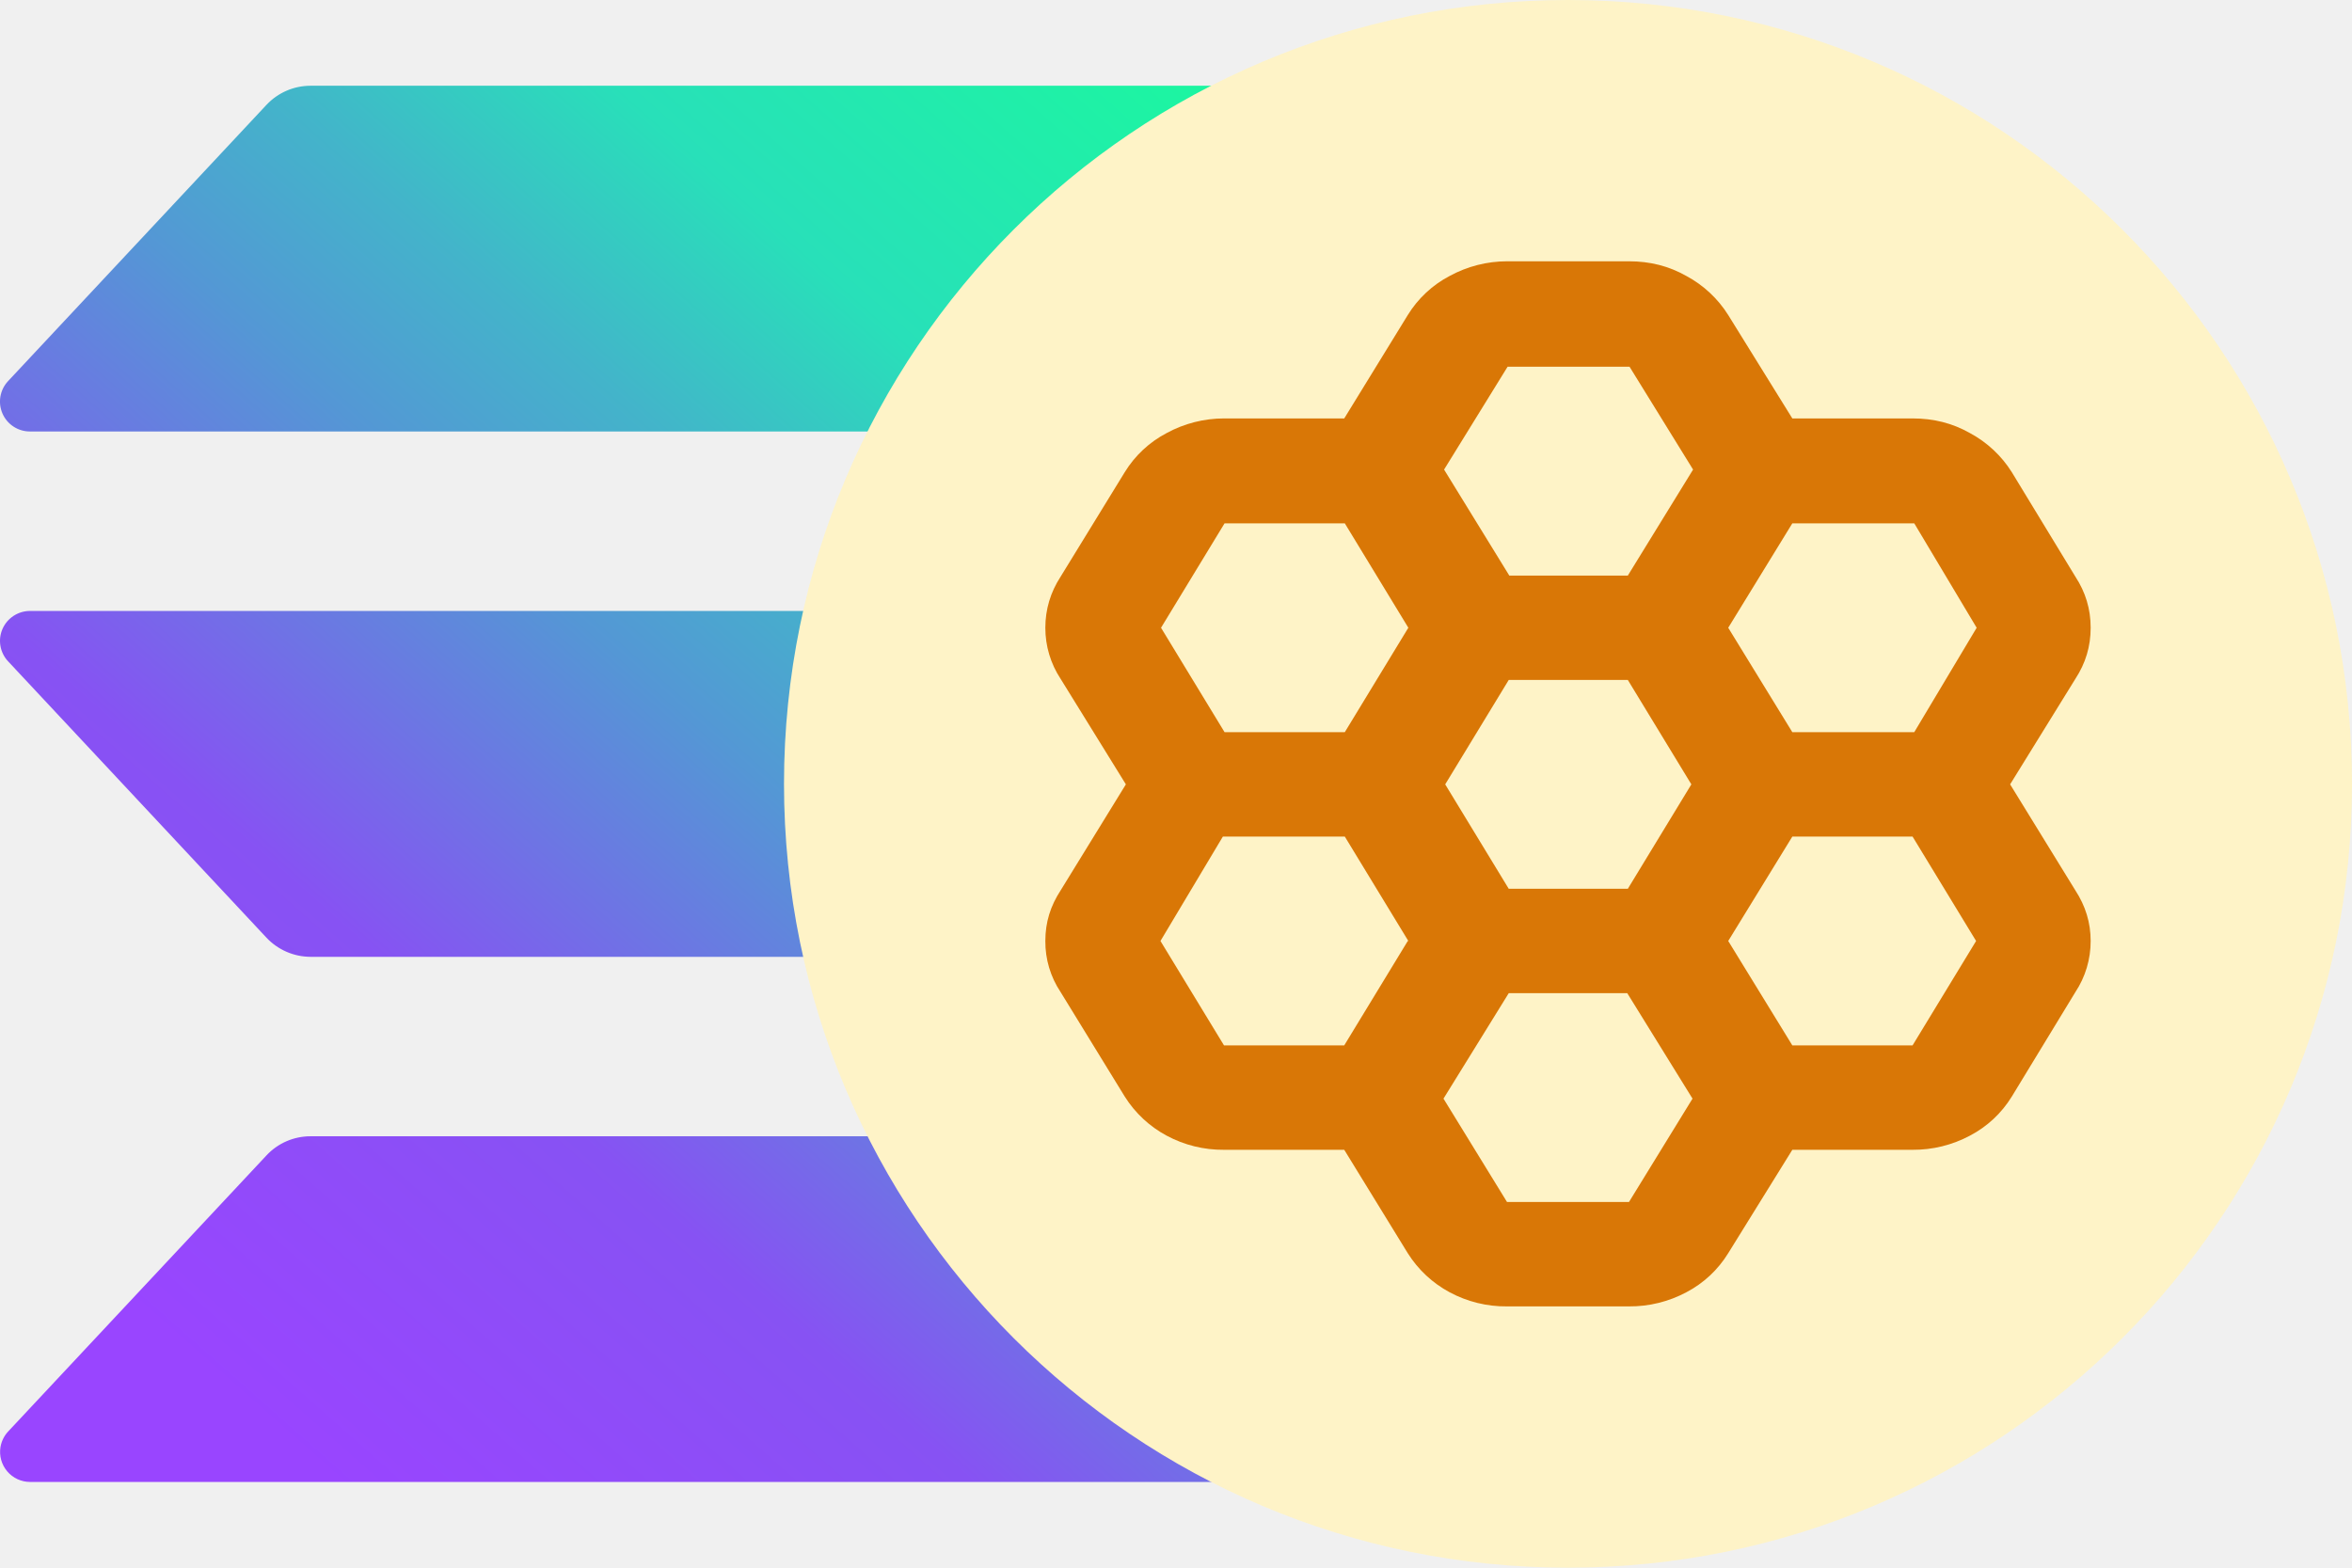
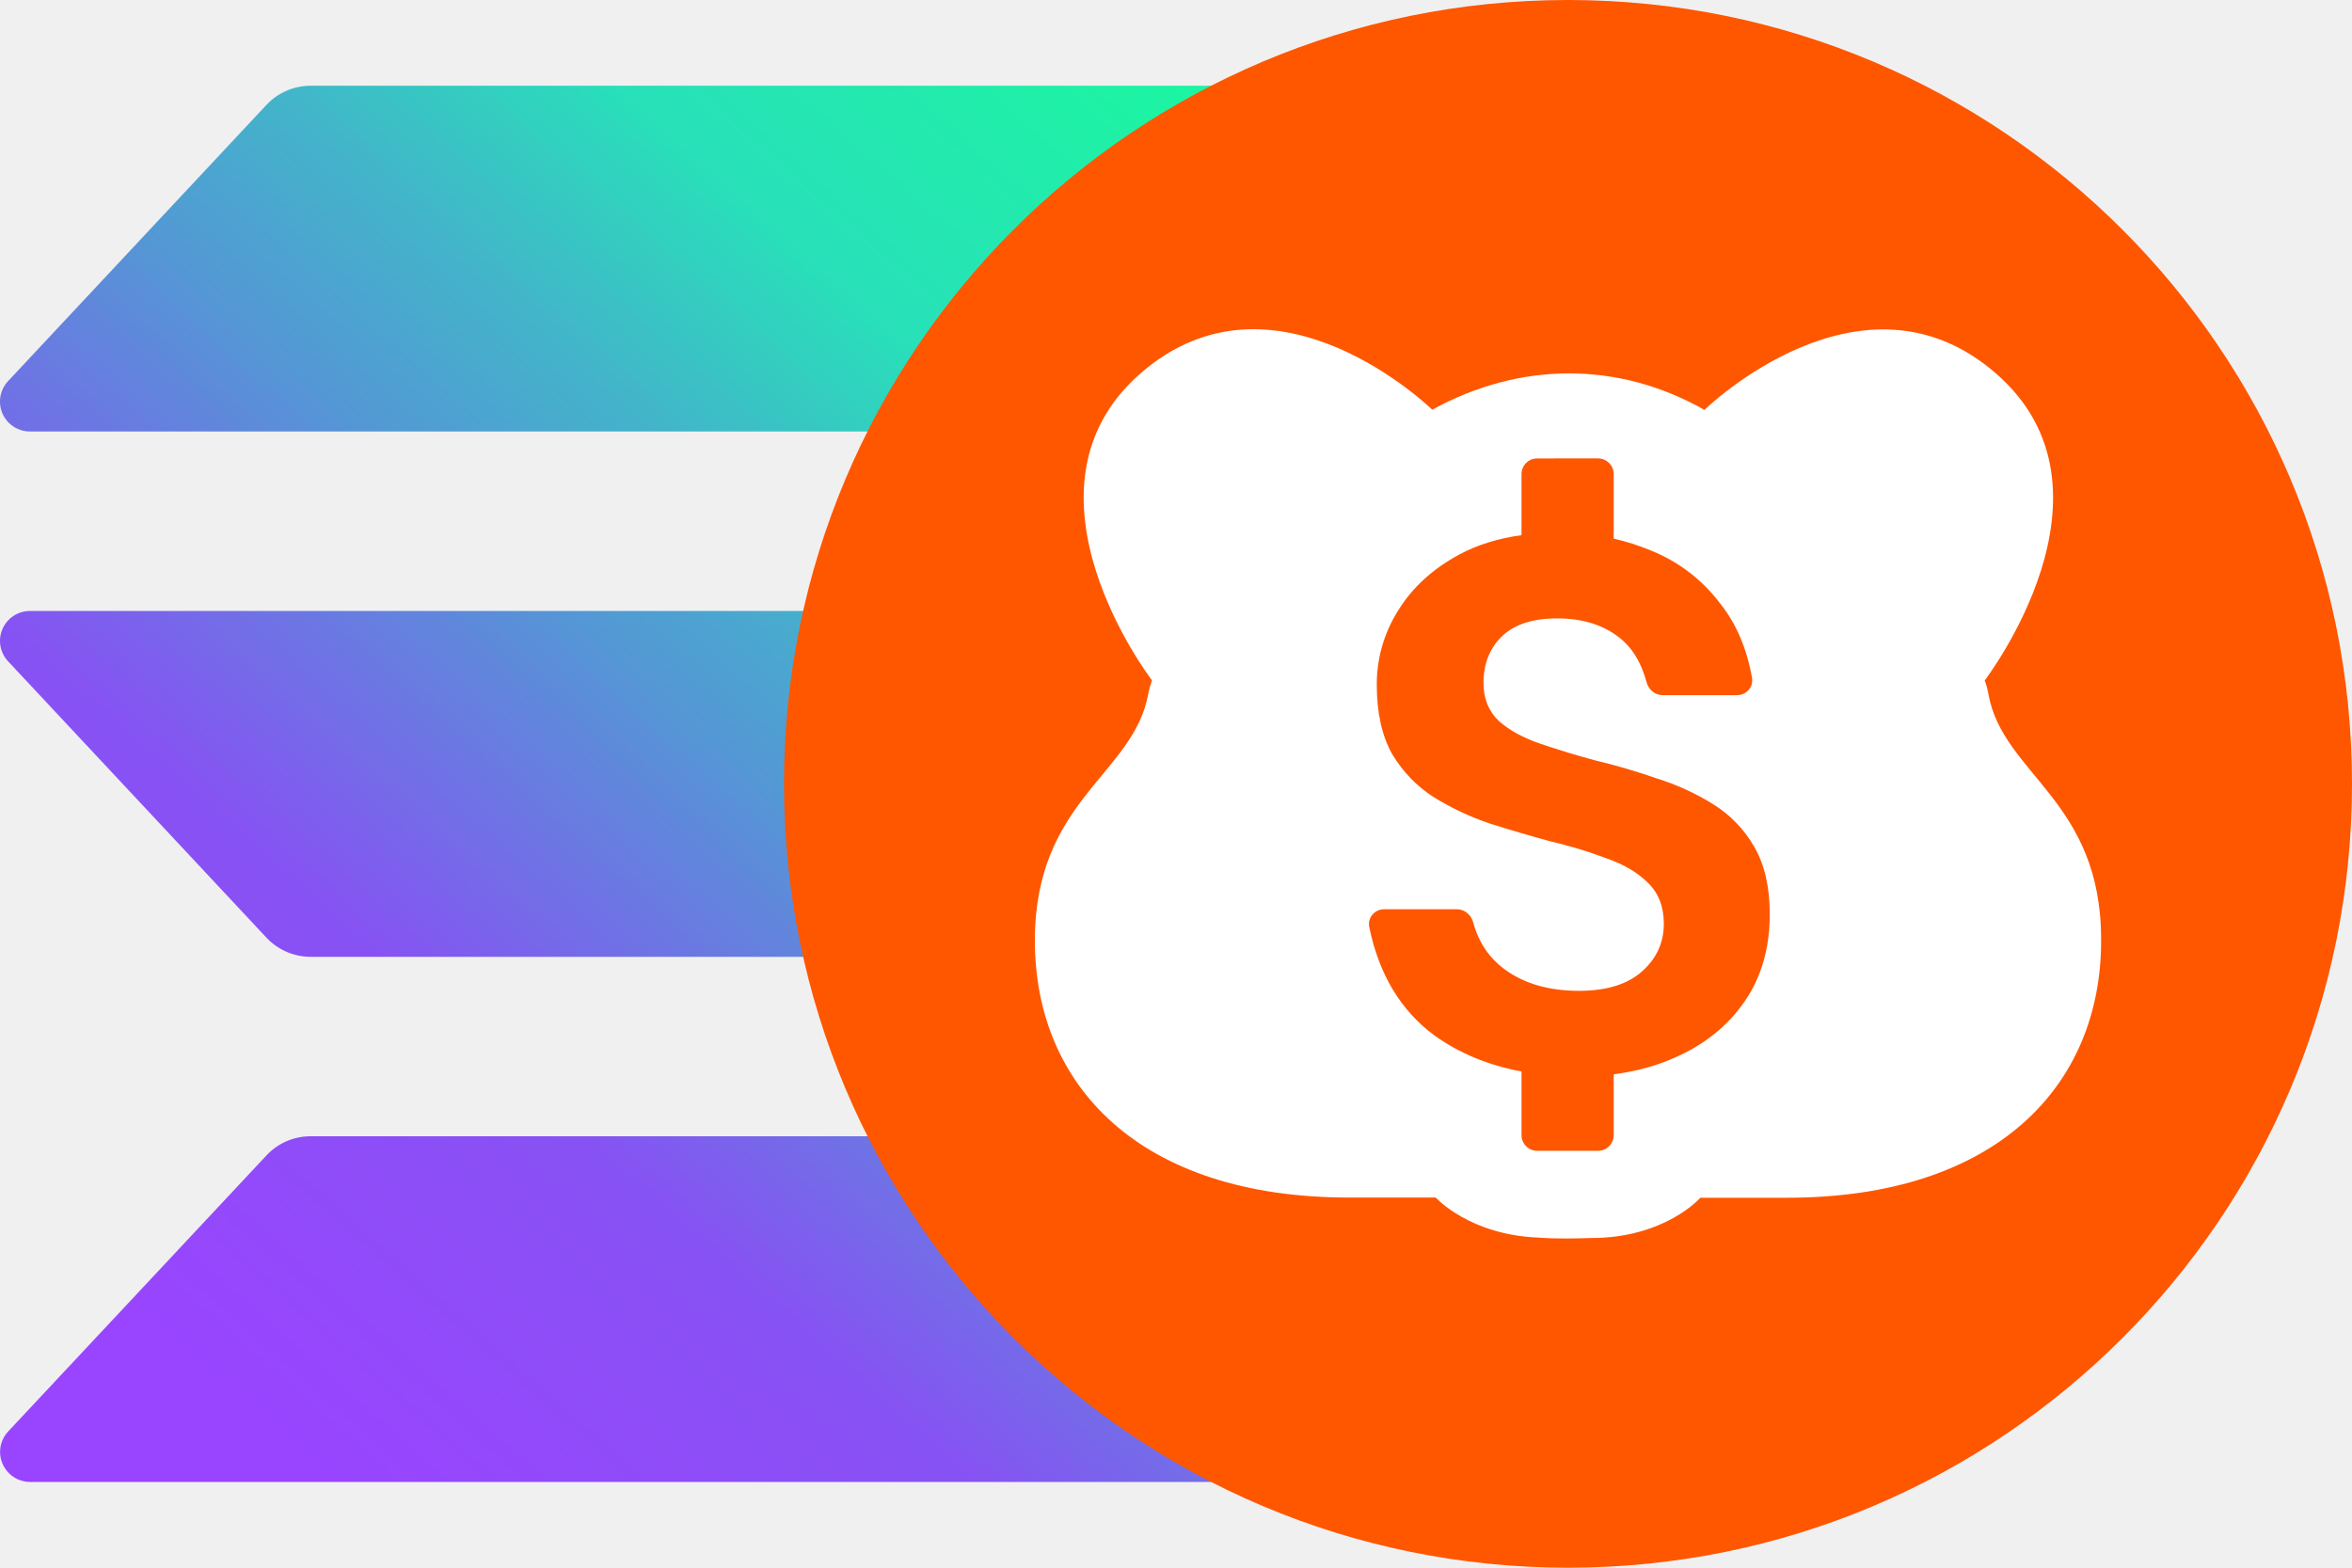
<svg xmlns="http://www.w3.org/2000/svg" viewBox="0 0 192 128">
  <path fill="url(#_sol-a)" d="m127.331 96.884-21.13 22.561a4.92 4.92 0 0 1-3.578 1.555H2.454a2.453 2.453 0 0 1-2.414-2.855c.08-.469.293-.904.615-1.254l21.104-22.56a4.9 4.9 0 0 1 3.578-1.555h100.169a2.45 2.45 0 0 1 2.285 1.45 2.425 2.425 0 0 1-.46 2.658m-21.13-45.446a4.96 4.96 0 0 0-3.578-1.555H2.454a2.46 2.46 0 0 0-2.25 1.468 2.44 2.44 0 0 0 .451 2.64L21.76 76.569a4.96 4.96 0 0 0 3.578 1.555h100.169a2.454 2.454 0 0 0 2.403-2.858 2.44 2.44 0 0 0-.614-1.25zM2.454 35.23h100.169a4.93 4.93 0 0 0 3.578-1.555l21.13-22.566a2.438 2.438 0 0 0-1.825-4.108H25.336a4.93 4.93 0 0 0-3.577 1.554L.655 31.122a2.442 2.442 0 0 0 1.8 4.108" />
  <defs>
    <linearGradient id="_sol-a" x1="10.804" x2="115.344" y1="123.724" y2="5.369" gradientUnits="userSpaceOnUse">
      <stop offset=".08" stop-color="#9945ff" />
      <stop offset=".3" stop-color="#8752f3" />
      <stop offset=".5" stop-color="#5497d5" />
      <stop offset=".6" stop-color="#43b4ca" />
      <stop offset=".72" stop-color="#28e0b9" />
      <stop offset=".97" stop-color="#19fb9b" />
    </linearGradient>
  </defs>
-   <circle cx="64" cy="64" r="64" fill="#fef3c7" transform="translate(64)" />
-   <path fill="#d97706" d="M109.734 93.88h-9.816a9.7 9.7 0 0 1-4.676-1.152 9.14 9.14 0 0 1-3.426-3.196l-5.232-8.524a7.4 7.4 0 0 1-1.25-4.178c0-1.534.416-2.856 1.25-4.134l5.324-8.654-5.324-8.61a7.54 7.54 0 0 1-1.25-4.176c0-1.492.416-2.9 1.25-4.178l5.232-8.524a8.8 8.8 0 0 1 3.426-3.198 9.8 9.8 0 0 1 4.676-1.192h9.816l5.186-8.44a8.8 8.8 0 0 1 3.426-3.196 9.8 9.8 0 0 1 4.676-1.194h9.956c1.712 0 3.24.384 4.676 1.194a9.14 9.14 0 0 1 3.426 3.196l5.232 8.44h9.816c1.714 0 3.24.382 4.676 1.192a9.14 9.14 0 0 1 3.426 3.198l5.186 8.524c.834 1.28 1.25 2.644 1.25 4.178s-.416 2.898-1.25 4.176l-5.324 8.61 5.324 8.654c.834 1.28 1.25 2.642 1.25 4.134a7.53 7.53 0 0 1-1.25 4.178l-5.186 8.524a8.8 8.8 0 0 1-3.426 3.196 9.8 9.8 0 0 1-4.676 1.152h-9.816l-5.232 8.44a8.8 8.8 0 0 1-3.426 3.196 9.8 9.8 0 0 1-4.676 1.15h-9.958a9.7 9.7 0 0 1-4.676-1.15 9.14 9.14 0 0 1-3.426-3.196zm36.578-34.1h9.954l5.094-8.524-5.094-8.526h-9.954l-5.232 8.526zm-23.15 12.788h9.722l5.186-8.526-5.186-8.524h-9.722l-5.186 8.524zm0-25.574h9.722l5.326-8.654-5.186-8.396h-9.956l-5.184 8.396 5.324 8.654zm-8.196 4.26-5.186-8.524h-9.816l-5.186 8.526 5.186 8.524h9.816zm0 25.576-5.186-8.524h-9.954l-5.094 8.524 5.186 8.524h9.816l5.186-8.524zm8.196 4.262-5.326 8.61 5.186 8.44h9.956l5.186-8.44-5.326-8.61h-9.722zm23.15 4.262h9.816l5.186-8.524-5.186-8.524h-9.816l-5.232 8.524z" />
+   <path fill="#ff5600" d="M64 64c0-35.346 28.654-64 64-64s64 28.654 64 64-28.654 64-64 64-64-28.654-64-64" />
+   <path fill="#fff" fill-rule="evenodd" d="M93.11 30.48c10.944-9.54 23.722 2.89 23.807 2.97 7.106-3.894 15.105-4.016 22.22.017.07-.067 12.856-12.516 23.805-2.97 10.967 9.544-.874 24.98-.927 25.064.143.35.232.717.303 1.101 1.177 6.608 9.255 8.66 9.202 20.157 0 11.731-8.435 20.976-25.661 20.976h-7.062c-.017.05-2.924 3.288-8.898 3.288-2.996.1-4.298-.034-4.298-.034-5.628-.216-8.357-3.23-8.399-3.27h-7.061c-17.226 0-25.661-9.245-25.661-20.976 0-11.514 8.078-13.55 9.255-20.158.071-.367.178-.734.303-1.101-.053-.067-11.876-15.519-.927-25.064m32.374 6.95a1.28 1.28 0 0 0-1.28 1.28v4.986q-2.88.395-5.082 1.583-3.3 1.782-5.016 4.618a11.2 11.2 0 0 0-1.717 6.003q0 3.43 1.255 5.673 1.32 2.177 3.366 3.496a22.3 22.3 0 0 0 4.62 2.177q2.51.792 4.95 1.452 2.509.593 4.556 1.385 2.112.725 3.366 1.979 1.32 1.253 1.32 3.364 0 2.31-1.783 3.892-1.782 1.583-5.148 1.583-3.63 0-6.007-1.715-1.96-1.415-2.617-3.86c-.166-.615-.694-1.087-1.33-1.087h-5.942c-.775 0-1.375.684-1.22 1.444q1.18 5.787 5.3 8.846 3.06 2.196 7.13 2.958v5.196c0 .706.573 1.28 1.28 1.28h4.964a1.28 1.28 0 0 0 1.28-1.28v-4.97q2.76-.352 5.083-1.402 3.564-1.584 5.61-4.552 2.047-2.97 2.047-7.125 0-3.297-1.255-5.475a9.86 9.86 0 0 0-3.366-3.496 20 20 0 0 0-4.62-2.111 49 49 0 0 0-4.95-1.451 71 71 0 0 1-4.556-1.385q-2.112-.726-3.366-1.848-1.253-1.187-1.254-3.1 0-2.375 1.519-3.826t4.488-1.451q3.036 0 5.017 1.517 1.638 1.255 2.282 3.685c.16.606.686 1.064 1.313 1.065h6.077c.758 0 1.355-.657 1.223-1.404q-.635-3.61-2.579-6.05a13.2 13.2 0 0 0-5.676-4.355 18 18 0 0 0-3.037-.97v-5.27a1.28 1.28 0 0 0-1.28-1.28z" clip-rule="evenodd" />
</svg>
